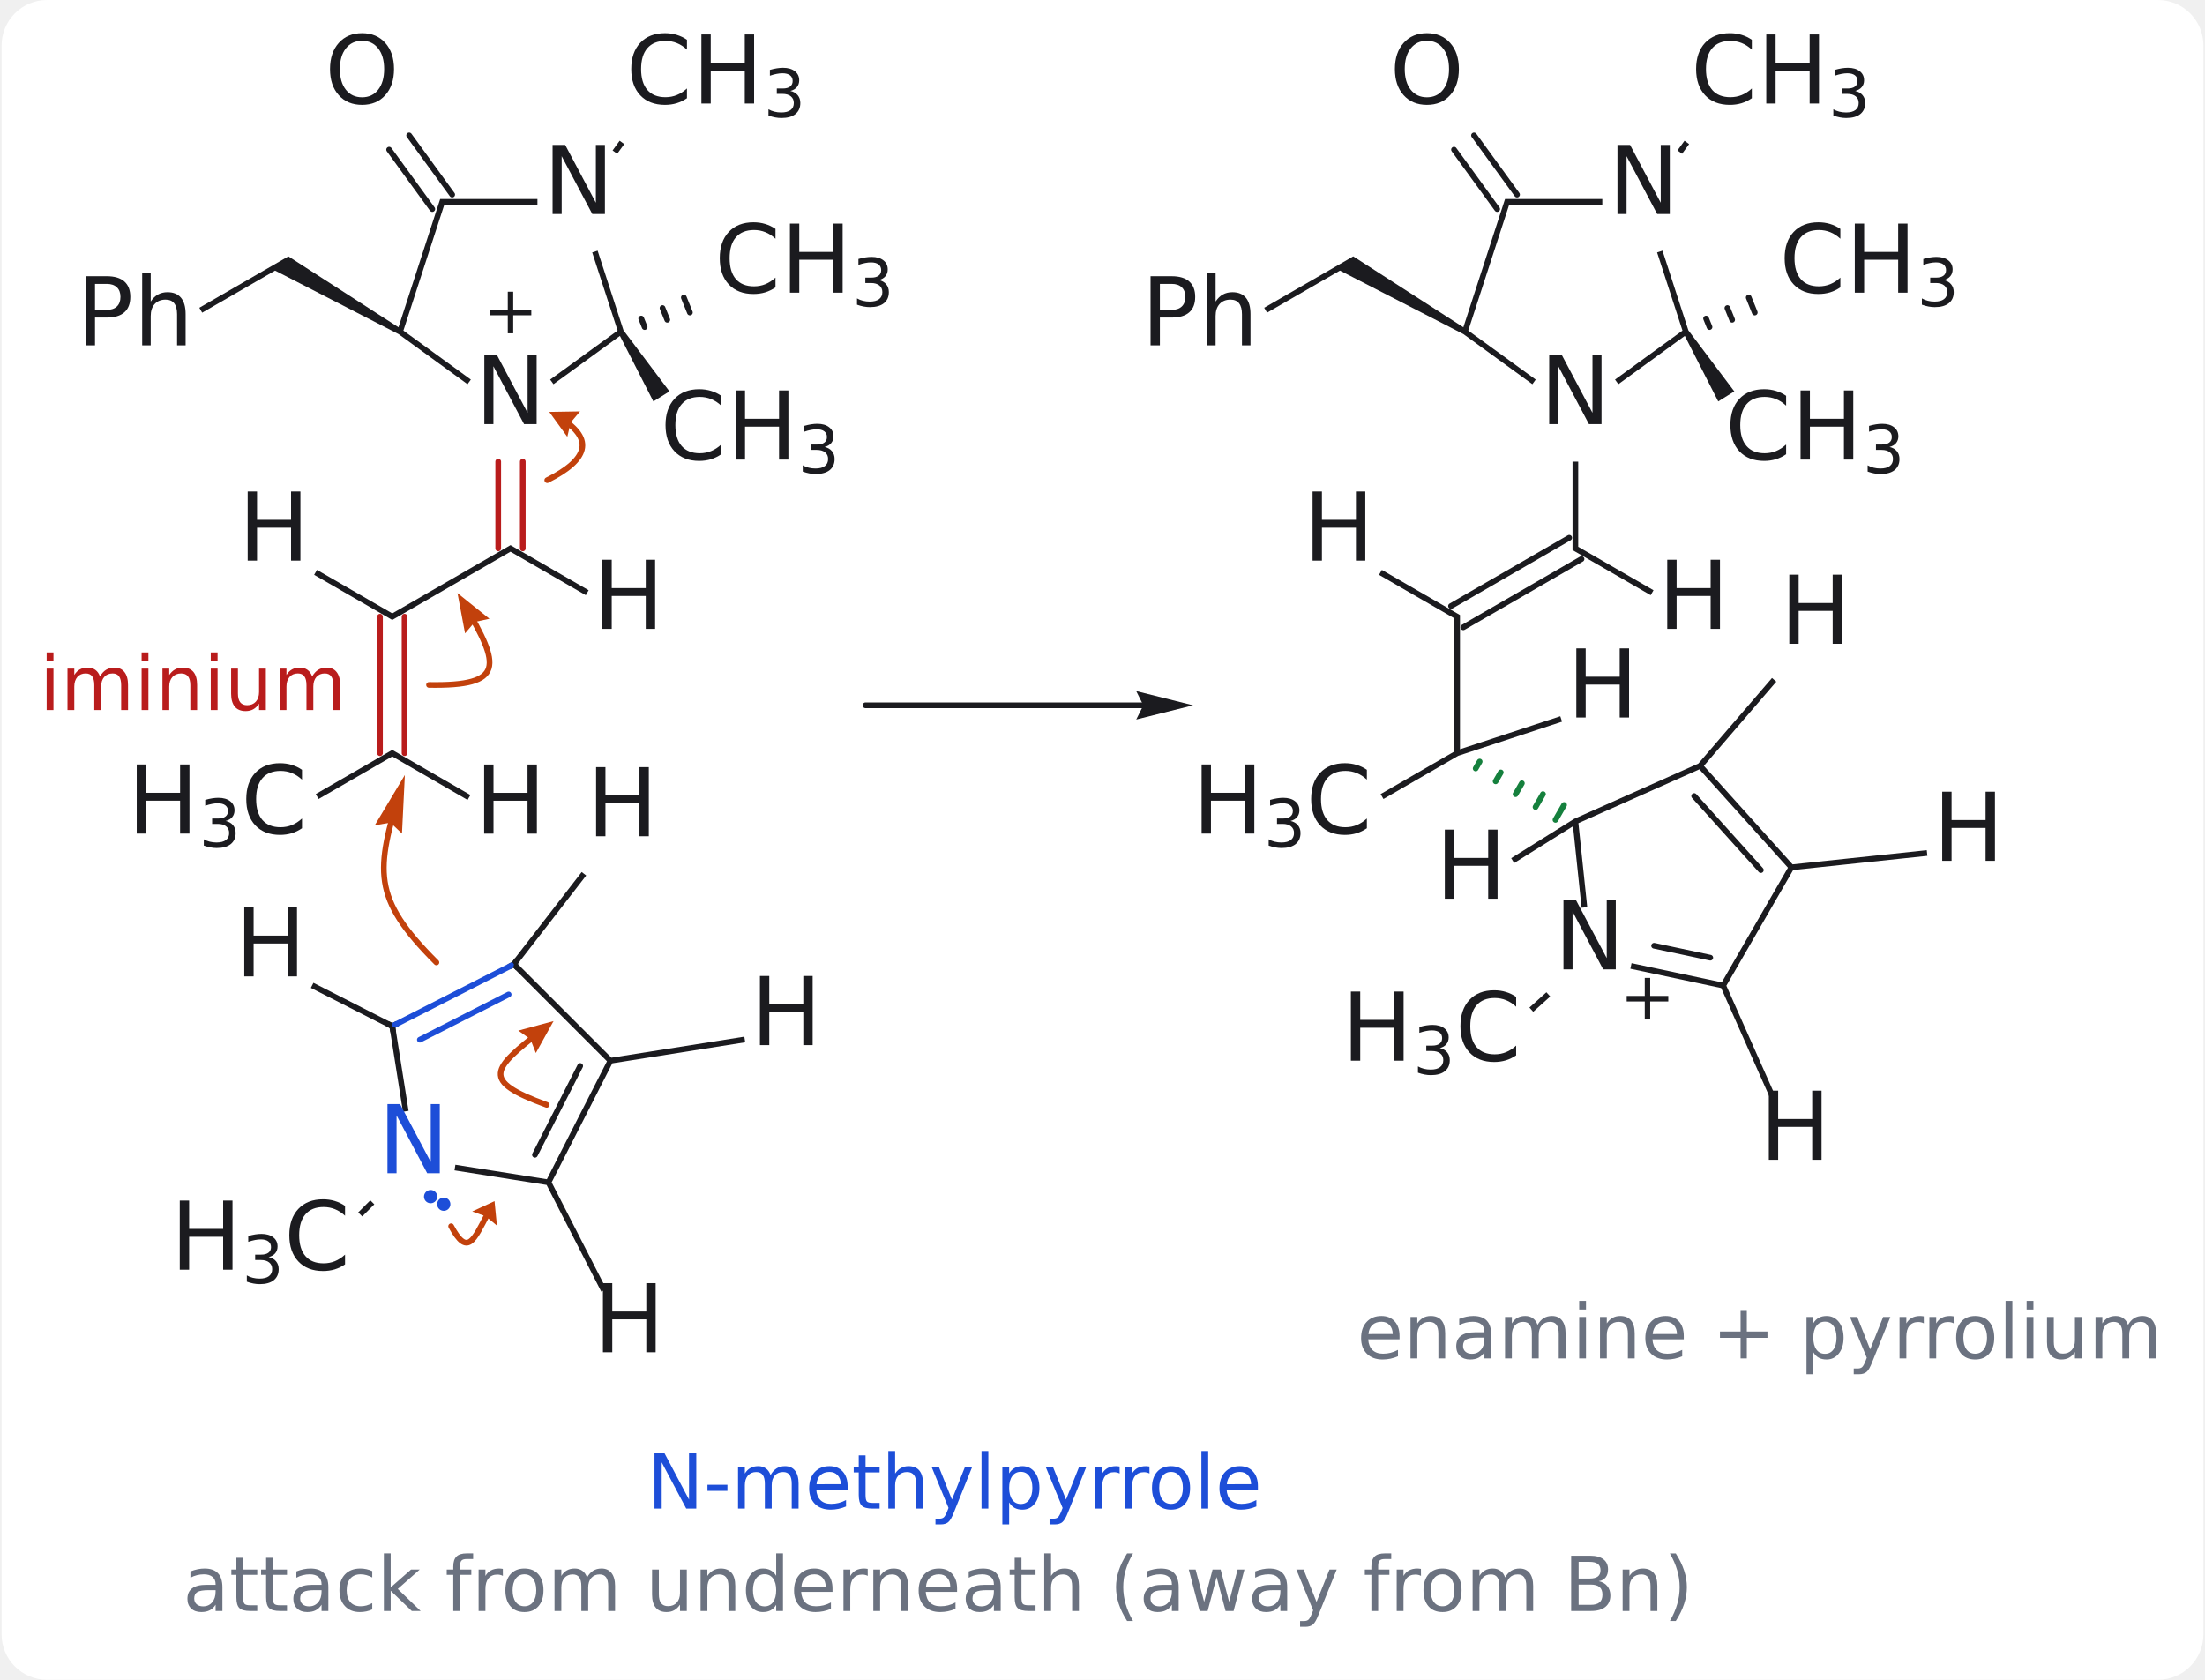
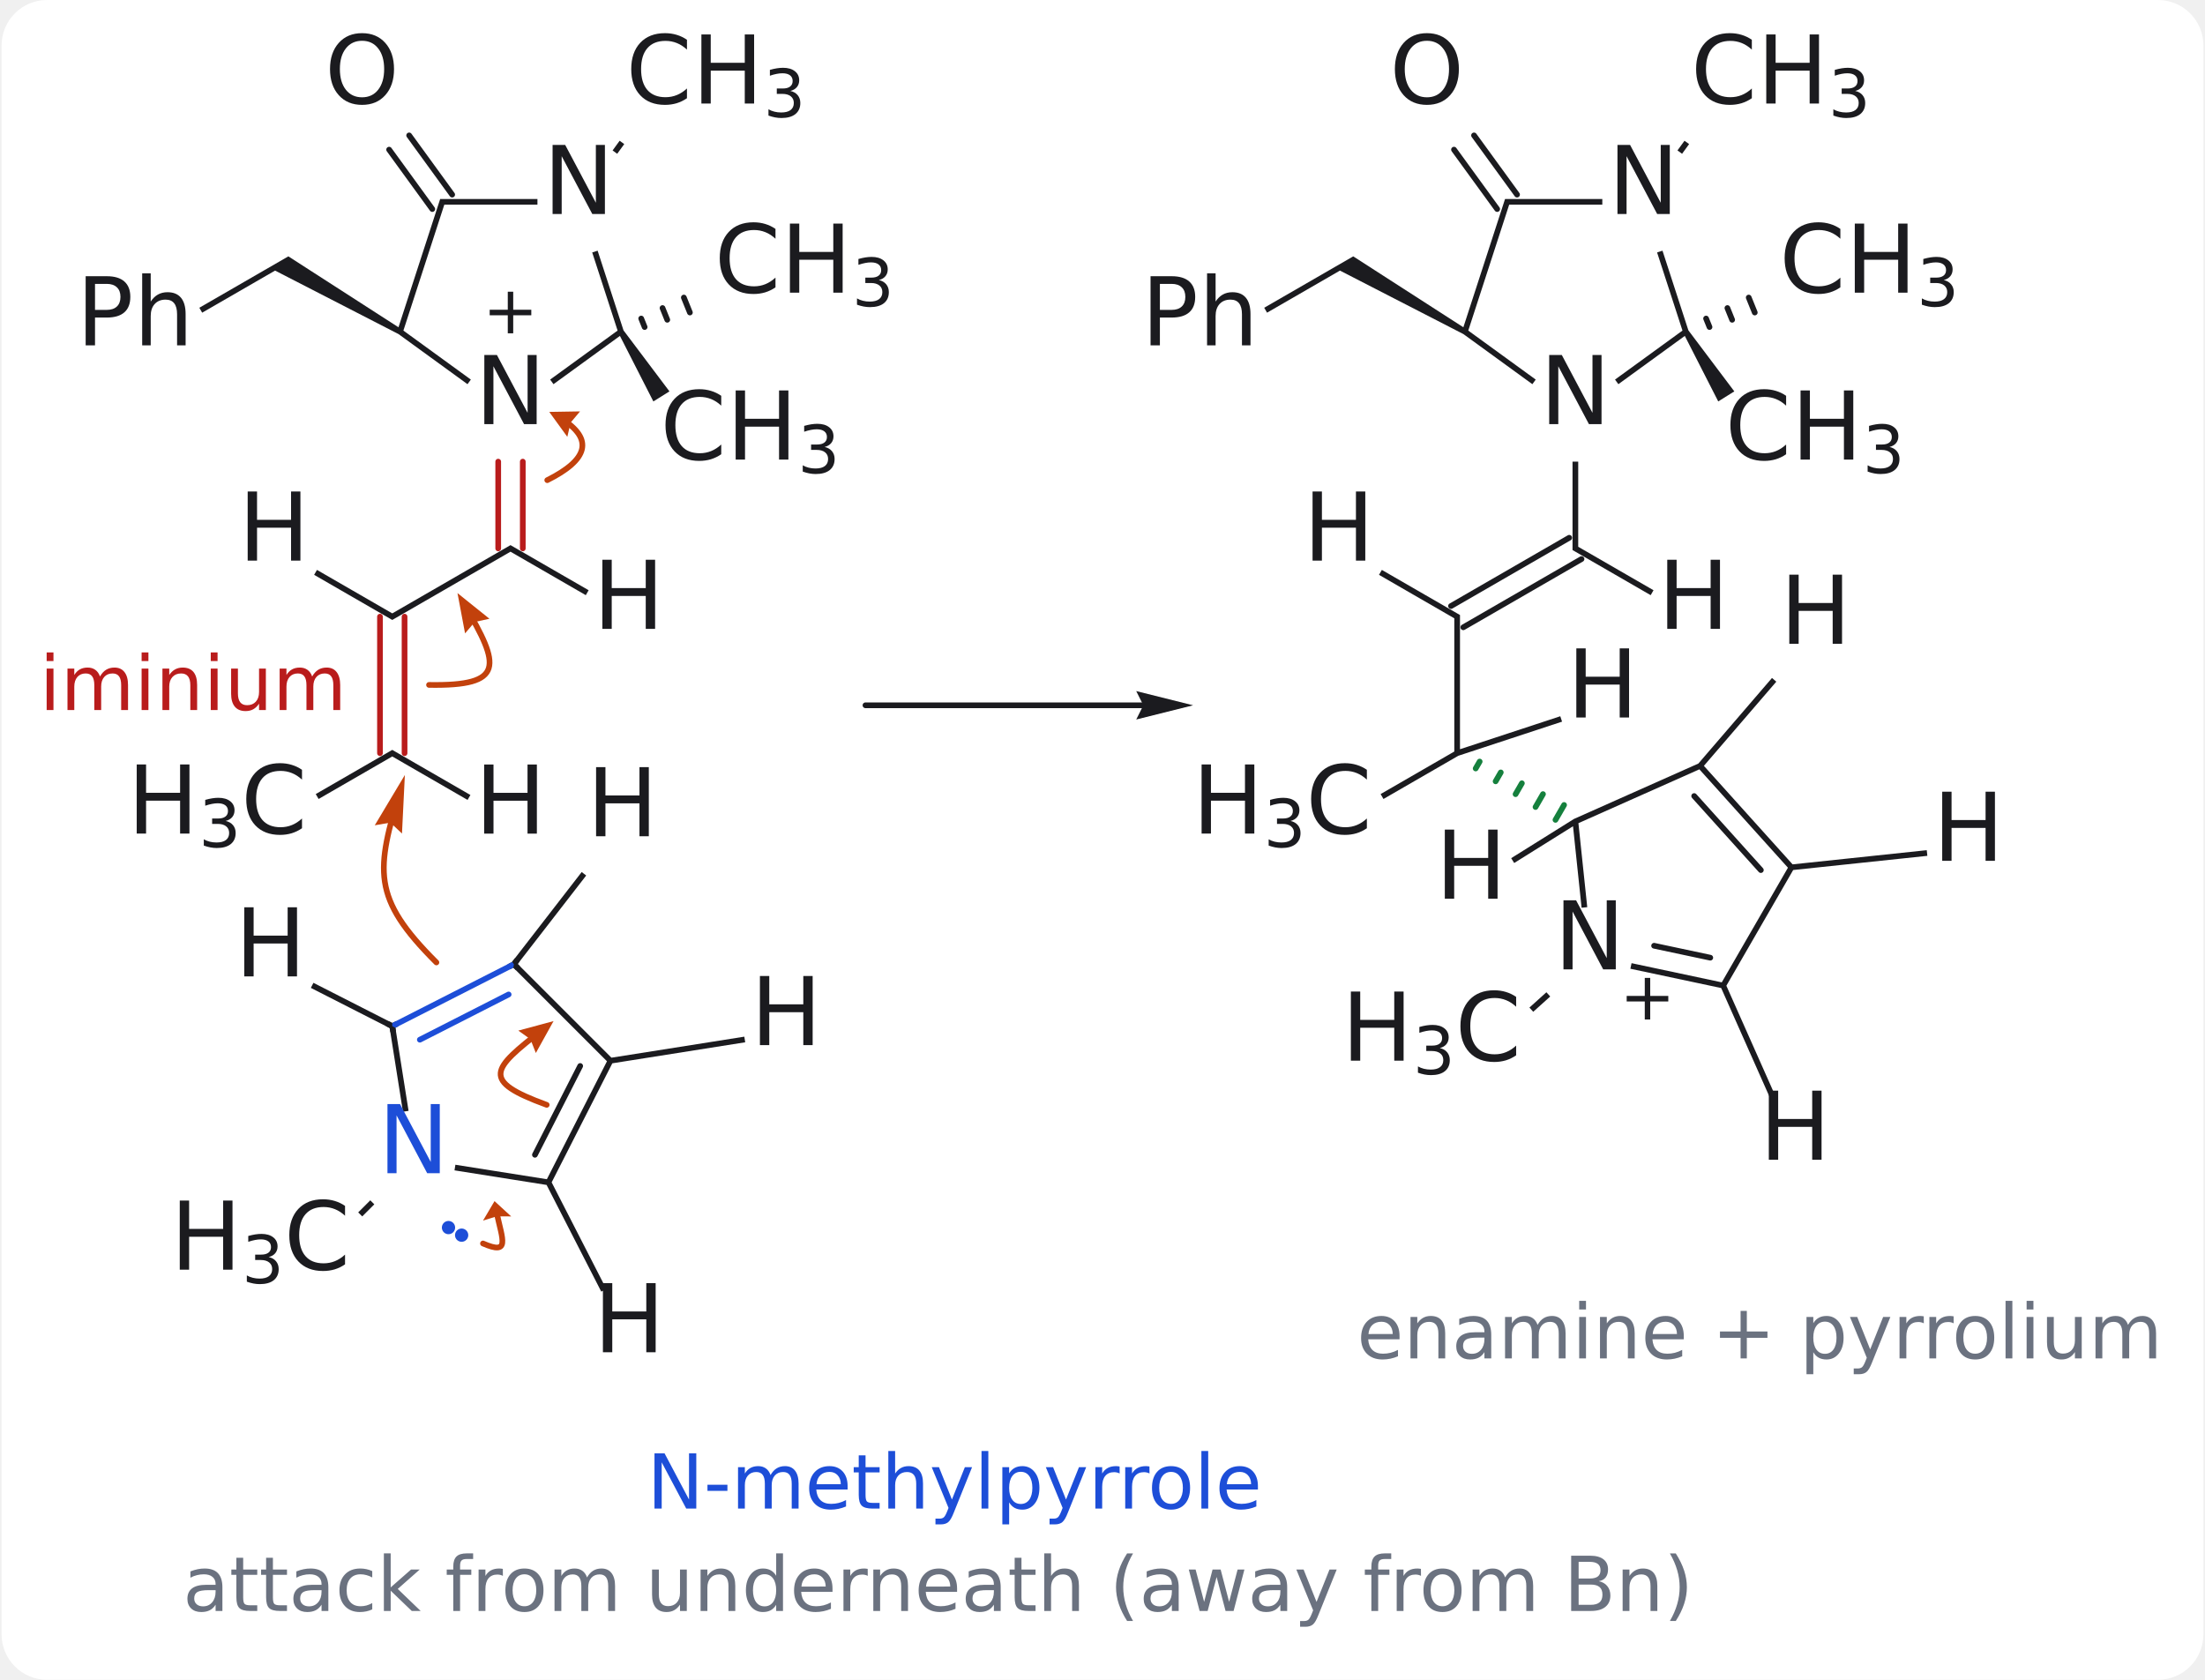
<svg xmlns="http://www.w3.org/2000/svg" viewBox="-156.567 -91.005 677.382 516.838" width="420" height="320">
  <style>.c-ink.fill{fill:#1b1b1f}.c-ink.stroke{stroke:#1b1b1f}.c-arrow.fill{fill:#c2410c}.c-arrow.stroke{stroke:#c2410c}.c-nu.fill{fill:#1d4ed8}.c-nu.stroke{stroke:#1d4ed8}.c-el.fill{fill:#b91c1c}.c-el.stroke{stroke:#b91c1c}.c-good.fill{fill:#15803d}.c-good.stroke{stroke:#15803d}.c-muted.fill{fill:#6b7280}.c-muted.stroke{stroke:#6b7280}.card{fill:#ffffff}@media (prefers-color-scheme: dark){.c-ink.fill{fill:#e6e6ea}.c-ink.stroke{stroke:#e6e6ea}.c-arrow.fill{fill:#ff9f5a}.c-arrow.stroke{stroke:#ff9f5a}.c-nu.fill{fill:#8ab4ff}.c-nu.stroke{stroke:#8ab4ff}.c-el.fill{fill:#ff8a8a}.c-el.stroke{stroke:#ff8a8a}.c-good.fill{fill:#6ee7a0}.c-good.stroke{stroke:#6ee7a0}.c-muted.fill{fill:#9ca3af}.c-muted.stroke{stroke:#9ca3af}.card{fill:#1e1e1e}}</style>
  <rect class="card" x="-156.567" y="-91.005" width="677.382" height="516.838" rx="14" />
  <line class="c-ink stroke" x1="-24.058" y1="-26.683" x2="-37.341" y2="-44.964" stroke-width="1.75" stroke-linecap="round" />
  <line class="c-ink stroke" x1="-17.942" y1="-31.126" x2="-31.18" y2="-49.346" stroke-width="1.75" stroke-linecap="round" />
  <line class="c-ink stroke" x1="41.267" y1="9.619" x2="40.21" y2="7.002" stroke-width="1.75" stroke-linecap="round" />
  <line class="c-ink stroke" x1="48.229" y1="7.385" x2="46.77" y2="3.773" stroke-width="1.75" stroke-linecap="round" />
  <line class="c-ink stroke" x1="55.191" y1="5.151" x2="53.33" y2="0.544" stroke-width="1.75" stroke-linecap="round" />
  <path class="c-el stroke" d="M3.78 51.027 L3.78 77.729 " fill="none" stroke-width="1.75" stroke-linecap="round" stroke-linejoin="round" />
  <path class="c-el stroke" d="M-3.78 51.027 L-3.78 77.729 " fill="none" stroke-width="1.75" stroke-linecap="round" stroke-linejoin="round" />
  <path class="c-el stroke" d="M-32.592 98.729 L-32.592 140.729 " fill="none" stroke-width="1.75" stroke-linecap="round" stroke-linejoin="round" />
  <path class="c-el stroke" d="M-40.152 98.729 L-40.152 140.729 " fill="none" stroke-width="1.75" stroke-linecap="round" stroke-linejoin="round" />
  <path class="c-nu stroke" d="M-27.888 228.891 L-0.57 214.972 " fill="none" stroke-width="1.75" stroke-linecap="round" stroke-linejoin="round" />
  <line class="c-ink stroke" x1="21.438" y1="236.979" x2="7.518" y2="264.297" stroke-width="1.75" stroke-linecap="round" />
  <line class="c-ink stroke" x1="303.542" y1="-26.683" x2="290.259" y2="-44.964" stroke-width="1.75" stroke-linecap="round" />
  <line class="c-ink stroke" x1="309.658" y1="-31.126" x2="296.42" y2="-49.346" stroke-width="1.75" stroke-linecap="round" />
  <line class="c-ink stroke" x1="368.867" y1="9.619" x2="367.81" y2="7.002" stroke-width="1.75" stroke-linecap="round" />
  <line class="c-ink stroke" x1="375.829" y1="7.385" x2="374.37" y2="3.773" stroke-width="1.75" stroke-linecap="round" />
  <line class="c-ink stroke" x1="382.791" y1="5.151" x2="380.93" y2="0.544" stroke-width="1.75" stroke-linecap="round" />
  <line class="c-ink stroke" x1="329.49" y1="81.003" x2="293.118" y2="102.003" stroke-width="1.75" stroke-linecap="round" />
  <line class="c-ink stroke" x1="325.71" y1="74.456" x2="289.338" y2="95.456" stroke-width="1.75" stroke-linecap="round" />
  <path class="c-good stroke" d="M296.928 145.44 L298.157 143.311 " fill="none" stroke-width="1.75" stroke-linecap="round" stroke-linejoin="round" />
  <path class="c-good stroke" d="M303.065 149.393 L304.649 146.65 " fill="none" stroke-width="1.75" stroke-linecap="round" stroke-linejoin="round" />
  <path class="c-good stroke" d="M309.203 153.346 L311.141 149.988 " fill="none" stroke-width="1.75" stroke-linecap="round" stroke-linejoin="round" />
  <path class="c-good stroke" d="M315.34 157.299 L317.633 153.327 " fill="none" stroke-width="1.75" stroke-linecap="round" stroke-linejoin="round" />
  <path class="c-good stroke" d="M321.478 161.252 L324.125 156.666 " fill="none" stroke-width="1.75" stroke-linecap="round" stroke-linejoin="round" />
  <line class="c-ink stroke" x1="364.146" y1="153.916" x2="384.661" y2="176.703" stroke-width="1.75" stroke-linecap="round" />
  <line class="c-ink stroke" x1="369.099" y1="203.657" x2="351.82" y2="199.984" stroke-width="1.75" stroke-linecap="round" />
  <path class="c-ink fill stroke" d="M-35.408 225.22 L-34.415 224.715 L-35.21 223.155 L-36.372 223.747 L-36.372 224.729 Z M-37.167 225.307 L-36.963 226.595 L-35.234 226.321 L-35.408 225.22 L-36.372 224.729 Z M-36.372 223.747 L-37.534 223.155 L-38.329 224.715 L-37.167 225.307 L-36.372 224.729 Z " stroke-width="0" stroke-linecap="round" stroke-linejoin="round" />
  <path class="c-ink fill stroke" d="M0.478 204.971 L-0.907 205.676 L-0.112 207.236 L0.881 206.73 L1.05 205.661 Z M0.881 206.73 L1.669 207.518 L2.906 206.28 L2.214 205.588 L1.05 205.661 Z M2.214 205.588 L2.813 204.813 L1.43 203.742 L0.478 204.971 L1.05 205.661 Z " stroke-width="0" stroke-linecap="round" stroke-linejoin="round" />
  <path class="c-ink fill stroke" d="M13.227 27.2 L33.696 12.328 L33.978 11.042 L32.949 10.708 L12.199 25.784 Z M34.771 10.652 L26.802 -13.877 L25.138 -13.336 L32.949 10.708 L33.978 11.042 Z M8.287 -29.779 L-21.636 -29.779 L-20.364 -28.029 L8.287 -28.029 Z M-21.636 -29.779 L-34.46 9.692 L-33.978 11.042 L-32.949 10.708 L-20.364 -28.029 Z M-34.443 11.785 L-13.227 27.2 L-12.199 25.784 L-32.949 10.708 L-33.978 11.042 Z M32.823 -43.688 L34.991 -46.671 L33.575 -47.7 L31.407 -44.717 Z M33.667 12.35 L43.952 32.507 L48.899 29.415 L34.768 10.642 L33.978 11.042 Z M-34.46 9.692 L-68.34 -12.129 L-72.425 -7.75 L-34.443 11.785 L-33.978 11.042 Z M-68.34 -12.129 L-95.728 3.684 L-94.853 5.199 L-72.425 -7.75 Z M0 78.74 L23.164 92.114 L24.039 90.599 L-0 76.719 Z M-0 76.719 L-36.372 97.719 L-36.372 99.74 L0 78.74 Z M-36.372 97.719 L-59.536 84.345 L-60.411 85.86 L-36.372 99.74 Z M-36.372 141.74 L-13.208 155.114 L-12.333 153.599 L-36.372 139.719 Z M-36.372 139.719 L-59.913 153.311 L-59.038 154.826 L-36.372 141.74 Z M0.881 206.73 L29.68 235.529 L30.748 235.36 L31.052 234.426 L2.214 205.588 L1.05 205.661 Z M29.68 235.529 L11.189 271.818 L11.68 272.782 L12.663 272.781 L31.325 236.154 L30.748 235.36 Z M11.189 271.818 L-16.953 267.362 L-17.227 269.09 L11.104 273.576 L11.68 272.782 Z M-31.361 250.778 L-35.408 225.22 L-36.372 224.729 L-37.167 225.307 L-33.09 251.052 Z M-36.372 223.747 L-60.627 211.389 L-61.421 212.948 L-37.167 225.307 L-36.372 224.729 Z M-43.135 278.307 L-46.852 282.024 L-45.614 283.261 L-41.898 279.545 Z M340.827 27.2 L361.296 12.328 L361.578 11.042 L360.549 10.708 L339.799 25.784 Z M362.371 10.652 L354.402 -13.877 L352.738 -13.336 L360.549 10.708 L361.578 11.042 Z M335.887 -29.779 L305.964 -29.779 L307.236 -28.029 L335.887 -28.029 Z M305.964 -29.779 L293.14 9.692 L293.622 11.042 L294.651 10.708 L307.236 -28.029 Z M293.157 11.785 L314.373 27.2 L315.401 25.784 L294.651 10.708 L293.622 11.042 Z M360.423 -43.688 L362.591 -46.671 L361.175 -47.7 L359.007 -44.717 Z M361.267 12.35 L371.552 32.507 L376.499 29.415 L362.368 10.642 L361.578 11.042 Z M293.14 9.692 L259.26 -12.129 L255.175 -7.75 L293.157 11.785 L293.622 11.042 Z M259.26 -12.129 L231.872 3.684 L232.747 5.199 L255.175 -7.75 Z M326.725 51.027 L326.725 78.235 L328.475 77.224 L328.475 51.027 Z M326.725 78.235 L350.764 92.114 L351.639 90.599 L328.475 77.224 Z M292.103 98.224 L268.064 84.345 L267.189 85.86 L290.353 99.235 Z M290.353 99.235 L290.353 140.224 L291.228 140.729 L292.103 139.52 L292.103 98.224 Z M290.353 140.224 L267.687 153.311 L268.562 154.826 L291.587 141.532 L291.228 140.729 Z M328.537 162.27 L365.746 145.702 L365.971 144.644 L365.436 143.924 L327.188 160.955 L327.6 161.729 Z M365.746 145.702 L392.998 175.971 L394.073 175.858 L394.425 174.941 L367.137 144.631 L365.971 144.644 Z M392.998 175.971 L372.633 211.242 L373.073 212.23 L374.054 212.282 L394.608 176.682 L394.073 175.858 Z M372.633 211.242 L344.884 205.344 L344.52 207.056 L372.455 212.993 L373.073 212.23 Z M331.252 188.109 L328.537 162.27 L327.6 161.729 L326.876 163.214 L329.511 188.292 Z M327.188 160.955 L307.852 173.038 L308.779 174.522 L326.876 163.214 L327.6 161.729 Z M318.69 214.295 L313.462 219.003 L314.633 220.304 L319.861 215.596 Z M2.214 205.588 L23.286 178.374 L21.903 177.302 L0.478 204.971 L1.05 205.661 Z M31.325 236.154 L72.207 229.685 L71.933 227.957 L31.052 234.426 L30.748 235.36 Z M11.104 273.576 L27.923 306.401 L29.48 305.603 L12.663 272.781 L11.68 272.782 Z M291.587 141.532 L323.503 131.032 L322.956 129.37 L292.103 139.52 L291.228 140.729 Z M367.137 144.631 L389.413 118.735 L388.087 117.594 L365.436 143.924 L365.971 144.644 Z M394.608 176.682 L435.882 172.32 L435.698 170.579 L394.425 174.941 L394.073 175.858 Z M372.455 212.993 L387.624 247.137 L389.223 246.427 L374.054 212.282 L373.073 212.23 Z " stroke-width="0" stroke-linecap="round" stroke-linejoin="round" />
  <path class="c-nu fill stroke" d="M-35.408 225.22 L0.881 206.73 L1.05 205.661 L0.478 204.971 L-36.372 223.747 L-36.372 224.729 Z " stroke-width="0" stroke-linecap="round" stroke-linejoin="round" />
  <text class="c-ink fill" xml:space="preserve" x="-10.909" y="19.288" font-family="DejaVu Sans, Noto Sans CJK KR, Noto Sans CJK JP, sans-serif" font-size="29.167" font-weight="normal" font-style="normal" text-decoration="none" dominant-baseline="text-before-edge">N</text>
  <text class="c-ink fill" xml:space="preserve" x="-8.553" y="-2.587" font-family="DejaVu Sans, Noto Sans CJK KR, Noto Sans CJK JP, sans-serif" font-size="20.417" font-weight="normal" font-style="normal" text-decoration="none" dominant-baseline="text-before-edge">+</text>
  <text class="c-ink fill" xml:space="preserve" x="10.091" y="-45.346" font-family="DejaVu Sans, Noto Sans CJK KR, Noto Sans CJK JP, sans-serif" font-size="29.167" font-weight="normal" font-style="normal" text-decoration="none" dominant-baseline="text-before-edge">N</text>
  <text class="c-ink fill" xml:space="preserve" x="-57.166" y="-79.338" font-family="DejaVu Sans, Noto Sans CJK KR, Noto Sans CJK JP, sans-serif" font-size="29.167" font-weight="normal" font-style="normal" text-decoration="none" dominant-baseline="text-before-edge">O</text>
  <text class="c-ink fill" xml:space="preserve" x="35.505" y="-79.338" font-family="DejaVu Sans, Noto Sans CJK KR, Noto Sans CJK JP, sans-serif" font-size="29.167" font-weight="normal" font-style="normal" text-decoration="none" dominant-baseline="text-before-edge">CH</text>
  <text class="c-ink fill" xml:space="preserve" x="77.802" y="-69.13" font-family="DejaVu Sans, Noto Sans CJK KR, Noto Sans CJK JP, sans-serif" font-size="20.417" font-weight="normal" font-style="normal" text-decoration="none" dominant-baseline="text-before-edge">3</text>
  <text class="c-ink fill" xml:space="preserve" x="62.738" y="-21.147" font-family="DejaVu Sans, Noto Sans CJK KR, Noto Sans CJK JP, sans-serif" font-size="29.167" font-weight="normal" font-style="normal" text-decoration="none" dominant-baseline="text-before-edge">CH</text>
  <text class="c-ink fill" xml:space="preserve" x="105.035" y="-10.939" font-family="DejaVu Sans, Noto Sans CJK KR, Noto Sans CJK JP, sans-serif" font-size="20.417" font-weight="normal" font-style="normal" text-decoration="none" dominant-baseline="text-before-edge">3</text>
  <text class="c-ink fill" xml:space="preserve" x="46.051" y="30.202" font-family="DejaVu Sans, Noto Sans CJK KR, Noto Sans CJK JP, sans-serif" font-size="29.167" font-weight="normal" font-style="normal" text-decoration="none" dominant-baseline="text-before-edge">CH</text>
  <text class="c-ink fill" xml:space="preserve" x="88.348" y="40.41" font-family="DejaVu Sans, Noto Sans CJK KR, Noto Sans CJK JP, sans-serif" font-size="20.417" font-weight="normal" font-style="normal" text-decoration="none" dominant-baseline="text-before-edge">3</text>
  <text class="c-ink fill" xml:space="preserve" x="-133.553" y="-4.951" font-family="DejaVu Sans, Noto Sans CJK KR, Noto Sans CJK JP, sans-serif" font-size="29.167" font-weight="normal" font-style="normal" text-decoration="none" dominant-baseline="text-before-edge">Ph</text>
  <text class="c-ink fill" xml:space="preserve" x="25.406" y="82.288" font-family="DejaVu Sans, Noto Sans CJK KR, Noto Sans CJK JP, sans-serif" font-size="29.167" font-weight="normal" font-style="normal" text-decoration="none" dominant-baseline="text-before-edge">H</text>
  <text class="c-ink fill" xml:space="preserve" x="-83.71" y="61.288" font-family="DejaVu Sans, Noto Sans CJK KR, Noto Sans CJK JP, sans-serif" font-size="29.167" font-weight="normal" font-style="normal" text-decoration="none" dominant-baseline="text-before-edge">H</text>
  <text class="c-ink fill" xml:space="preserve" x="-10.966" y="145.288" font-family="DejaVu Sans, Noto Sans CJK KR, Noto Sans CJK JP, sans-serif" font-size="29.167" font-weight="normal" font-style="normal" text-decoration="none" dominant-baseline="text-before-edge">H</text>
  <text class="c-ink fill" xml:space="preserve" x="-117.848" y="145.273" font-family="DejaVu Sans, Noto Sans CJK KR, Noto Sans CJK JP, sans-serif" font-size="29.167" font-weight="normal" font-style="normal" text-decoration="none" dominant-baseline="text-before-edge">H</text>
  <text class="c-ink fill" xml:space="preserve" x="-95.916" y="155.482" font-family="DejaVu Sans, Noto Sans CJK KR, Noto Sans CJK JP, sans-serif" font-size="20.417" font-weight="normal" font-style="normal" text-decoration="none" dominant-baseline="text-before-edge">3</text>
  <text class="c-ink fill" xml:space="preserve" x="-82.927" y="145.273" font-family="DejaVu Sans, Noto Sans CJK KR, Noto Sans CJK JP, sans-serif" font-size="29.167" font-weight="normal" font-style="normal" text-decoration="none" dominant-baseline="text-before-edge">C</text>
  <text class="c-nu fill" xml:space="preserve" x="-40.712" y="249.771" font-family="DejaVu Sans, Noto Sans CJK KR, Noto Sans CJK JP, sans-serif" font-size="29.167" font-weight="normal" font-style="normal" text-decoration="none" dominant-baseline="text-before-edge">N</text>
-   <path class="c-nu fill stroke" d="M-21.543 278.921 C-21.221 278.363 -20.507 278.171 -19.949 278.493 C-19.391 278.816 -19.2 279.529 -19.522 280.087 C-19.844 280.645 -20.558 280.836 -21.116 280.514 C-21.674 280.192 -21.865 279.478 -21.543 278.921 Z " stroke-width="1.75" stroke-linecap="round" stroke-linejoin="round" />
-   <path class="c-nu fill stroke" d="M-25.584 276.587 C-25.262 276.029 -24.549 275.838 -23.991 276.16 C-23.433 276.482 -23.241 277.196 -23.564 277.754 C-23.886 278.312 -24.599 278.503 -25.157 278.181 C-25.715 277.859 -25.906 277.145 -25.584 276.587 Z " stroke-width="1.75" stroke-linecap="round" stroke-linejoin="round" />
+   <path class="c-nu fill stroke" d="M-16.043 288.447 C-15.721 287.889 -15.007 287.698 -14.449 288.02 C-13.891 288.342 -13.7 289.055 -14.022 289.613 C-14.344 290.171 -15.058 290.363 -15.616 290.04 C-16.174 289.718 -16.365 289.005 -16.043 288.447 Z " stroke-width="1.75" stroke-linecap="round" stroke-linejoin="round" />
+   <path class="c-nu fill stroke" d="M-20.084 286.113 C-19.762 285.555 -19.049 285.364 -18.491 285.686 C-17.933 286.009 -17.741 286.722 -18.064 287.28 C-18.386 287.838 -19.099 288.029 -19.657 287.707 C-20.215 287.385 -20.406 286.671 -20.084 286.113 Z " stroke-width="1.75" stroke-linecap="round" stroke-linejoin="round" />
  <text class="c-ink fill" xml:space="preserve" x="-84.76" y="189.22" font-family="DejaVu Sans, Noto Sans CJK KR, Noto Sans CJK JP, sans-serif" font-size="29.167" font-weight="normal" font-style="normal" text-decoration="none" dominant-baseline="text-before-edge">H</text>
  <text class="c-ink fill" xml:space="preserve" x="-104.606" y="279.455" font-family="DejaVu Sans, Noto Sans CJK KR, Noto Sans CJK JP, sans-serif" font-size="29.167" font-weight="normal" font-style="normal" text-decoration="none" dominant-baseline="text-before-edge">H</text>
  <text class="c-ink fill" xml:space="preserve" x="-82.674" y="289.663" font-family="DejaVu Sans, Noto Sans CJK KR, Noto Sans CJK JP, sans-serif" font-size="20.417" font-weight="normal" font-style="normal" text-decoration="none" dominant-baseline="text-before-edge">3</text>
  <text class="c-ink fill" xml:space="preserve" x="-69.684" y="279.455" font-family="DejaVu Sans, Noto Sans CJK KR, Noto Sans CJK JP, sans-serif" font-size="29.167" font-weight="normal" font-style="normal" text-decoration="none" dominant-baseline="text-before-edge">C</text>
  <text class="c-ink fill" xml:space="preserve" x="316.691" y="19.288" font-family="DejaVu Sans, Noto Sans CJK KR, Noto Sans CJK JP, sans-serif" font-size="29.167" font-weight="normal" font-style="normal" text-decoration="none" dominant-baseline="text-before-edge">N</text>
  <text class="c-ink fill" xml:space="preserve" x="337.691" y="-45.346" font-family="DejaVu Sans, Noto Sans CJK KR, Noto Sans CJK JP, sans-serif" font-size="29.167" font-weight="normal" font-style="normal" text-decoration="none" dominant-baseline="text-before-edge">N</text>
  <text class="c-ink fill" xml:space="preserve" x="270.434" y="-79.338" font-family="DejaVu Sans, Noto Sans CJK KR, Noto Sans CJK JP, sans-serif" font-size="29.167" font-weight="normal" font-style="normal" text-decoration="none" dominant-baseline="text-before-edge">O</text>
  <text class="c-ink fill" xml:space="preserve" x="363.105" y="-79.338" font-family="DejaVu Sans, Noto Sans CJK KR, Noto Sans CJK JP, sans-serif" font-size="29.167" font-weight="normal" font-style="normal" text-decoration="none" dominant-baseline="text-before-edge">CH</text>
  <text class="c-ink fill" xml:space="preserve" x="405.402" y="-69.13" font-family="DejaVu Sans, Noto Sans CJK KR, Noto Sans CJK JP, sans-serif" font-size="20.417" font-weight="normal" font-style="normal" text-decoration="none" dominant-baseline="text-before-edge">3</text>
  <text class="c-ink fill" xml:space="preserve" x="390.338" y="-21.147" font-family="DejaVu Sans, Noto Sans CJK KR, Noto Sans CJK JP, sans-serif" font-size="29.167" font-weight="normal" font-style="normal" text-decoration="none" dominant-baseline="text-before-edge">CH</text>
  <text class="c-ink fill" xml:space="preserve" x="432.635" y="-10.939" font-family="DejaVu Sans, Noto Sans CJK KR, Noto Sans CJK JP, sans-serif" font-size="20.417" font-weight="normal" font-style="normal" text-decoration="none" dominant-baseline="text-before-edge">3</text>
  <text class="c-ink fill" xml:space="preserve" x="373.651" y="30.202" font-family="DejaVu Sans, Noto Sans CJK KR, Noto Sans CJK JP, sans-serif" font-size="29.167" font-weight="normal" font-style="normal" text-decoration="none" dominant-baseline="text-before-edge">CH</text>
  <text class="c-ink fill" xml:space="preserve" x="415.948" y="40.41" font-family="DejaVu Sans, Noto Sans CJK KR, Noto Sans CJK JP, sans-serif" font-size="20.417" font-weight="normal" font-style="normal" text-decoration="none" dominant-baseline="text-before-edge">3</text>
  <text class="c-ink fill" xml:space="preserve" x="194.047" y="-4.951" font-family="DejaVu Sans, Noto Sans CJK KR, Noto Sans CJK JP, sans-serif" font-size="29.167" font-weight="normal" font-style="normal" text-decoration="none" dominant-baseline="text-before-edge">Ph</text>
  <text class="c-ink fill" xml:space="preserve" x="353.006" y="82.288" font-family="DejaVu Sans, Noto Sans CJK KR, Noto Sans CJK JP, sans-serif" font-size="29.167" font-weight="normal" font-style="normal" text-decoration="none" dominant-baseline="text-before-edge">H</text>
  <text class="c-ink fill" xml:space="preserve" x="243.89" y="61.288" font-family="DejaVu Sans, Noto Sans CJK KR, Noto Sans CJK JP, sans-serif" font-size="29.167" font-weight="normal" font-style="normal" text-decoration="none" dominant-baseline="text-before-edge">H</text>
  <text class="c-ink fill" xml:space="preserve" x="209.752" y="145.273" font-family="DejaVu Sans, Noto Sans CJK KR, Noto Sans CJK JP, sans-serif" font-size="29.167" font-weight="normal" font-style="normal" text-decoration="none" dominant-baseline="text-before-edge">H</text>
  <text class="c-ink fill" xml:space="preserve" x="231.684" y="155.482" font-family="DejaVu Sans, Noto Sans CJK KR, Noto Sans CJK JP, sans-serif" font-size="20.417" font-weight="normal" font-style="normal" text-decoration="none" dominant-baseline="text-before-edge">3</text>
  <text class="c-ink fill" xml:space="preserve" x="244.673" y="145.273" font-family="DejaVu Sans, Noto Sans CJK KR, Noto Sans CJK JP, sans-serif" font-size="29.167" font-weight="normal" font-style="normal" text-decoration="none" dominant-baseline="text-before-edge">C</text>
  <text class="c-ink fill" xml:space="preserve" x="321.08" y="187.057" font-family="DejaVu Sans, Noto Sans CJK KR, Noto Sans CJK JP, sans-serif" font-size="29.167" font-weight="normal" font-style="normal" text-decoration="none" dominant-baseline="text-before-edge">N</text>
  <text class="c-ink fill" xml:space="preserve" x="284.58" y="165.317" font-family="DejaVu Sans, Noto Sans CJK KR, Noto Sans CJK JP, sans-serif" font-size="29.167" font-weight="normal" font-style="normal" text-decoration="none" dominant-baseline="text-before-edge">H</text>
  <text class="c-ink fill" xml:space="preserve" x="255.674" y="215.144" font-family="DejaVu Sans, Noto Sans CJK KR, Noto Sans CJK JP, sans-serif" font-size="29.167" font-weight="normal" font-style="normal" text-decoration="none" dominant-baseline="text-before-edge">H</text>
  <text class="c-ink fill" xml:space="preserve" x="277.606" y="225.353" font-family="DejaVu Sans, Noto Sans CJK KR, Noto Sans CJK JP, sans-serif" font-size="20.417" font-weight="normal" font-style="normal" text-decoration="none" dominant-baseline="text-before-edge">3</text>
  <text class="c-ink fill" xml:space="preserve" x="290.596" y="215.144" font-family="DejaVu Sans, Noto Sans CJK KR, Noto Sans CJK JP, sans-serif" font-size="29.167" font-weight="normal" font-style="normal" text-decoration="none" dominant-baseline="text-before-edge">C</text>
  <text class="c-ink fill" xml:space="preserve" x="23.474" y="146.098" font-family="DejaVu Sans, Noto Sans CJK KR, Noto Sans CJK JP, sans-serif" font-size="29.167" font-weight="normal" font-style="normal" text-decoration="none" dominant-baseline="text-before-edge">H</text>
  <text class="c-ink fill" xml:space="preserve" x="73.874" y="210.358" font-family="DejaVu Sans, Noto Sans CJK KR, Noto Sans CJK JP, sans-serif" font-size="29.167" font-weight="normal" font-style="normal" text-decoration="none" dominant-baseline="text-before-edge">H</text>
  <text class="c-ink fill" xml:space="preserve" x="25.574" y="304.858" font-family="DejaVu Sans, Noto Sans CJK KR, Noto Sans CJK JP, sans-serif" font-size="29.167" font-weight="normal" font-style="normal" text-decoration="none" dominant-baseline="text-before-edge">H</text>
  <text class="c-ink fill" xml:space="preserve" x="325.034" y="109.558" font-family="DejaVu Sans, Noto Sans CJK KR, Noto Sans CJK JP, sans-serif" font-size="29.167" font-weight="normal" font-style="normal" text-decoration="none" dominant-baseline="text-before-edge">H</text>
  <text class="c-ink fill" xml:space="preserve" x="390.554" y="86.878" font-family="DejaVu Sans, Noto Sans CJK KR, Noto Sans CJK JP, sans-serif" font-size="29.167" font-weight="normal" font-style="normal" text-decoration="none" dominant-baseline="text-before-edge">H</text>
  <text class="c-ink fill" xml:space="preserve" x="437.594" y="153.658" font-family="DejaVu Sans, Noto Sans CJK KR, Noto Sans CJK JP, sans-serif" font-size="29.167" font-weight="normal" font-style="normal" text-decoration="none" dominant-baseline="text-before-edge">H</text>
  <text class="c-ink fill" xml:space="preserve" x="384.254" y="245.638" font-family="DejaVu Sans, Noto Sans CJK KR, Noto Sans CJK JP, sans-serif" font-size="29.167" font-weight="normal" font-style="normal" text-decoration="none" dominant-baseline="text-before-edge">H</text>
  <path class="c-ink stroke" d="M109.2 126 L205.625 126 " fill="none" stroke-width="1.75" stroke-linecap="round" stroke-linejoin="round" />
  <path class="c-ink fill stroke" d="M210 126 L192.5 121.625 L194.688 126 L192.5 130.375 Z " stroke-width="0" stroke-linecap="round" stroke-linejoin="round" />
  <path class="c-arrow stroke" d="M11.31 56.729 C23.887 50.441 25.659 44.153 15.739 37.864 " fill="none" stroke-width="1.75" stroke-linecap="round" stroke-linejoin="round" />
  <path class="c-arrow fill stroke" d="M11.922 35.729 L17.481 43.401 L18.498 39.018 L21.395 35.574 Z " stroke-width="0" stroke-linecap="round" stroke-linejoin="round" />
  <path class="c-arrow stroke" d="M-25.062 119.729 C-1.622 120.116 -3.167 113.745 -14.072 95.238 " fill="none" stroke-width="1.75" stroke-linecap="round" stroke-linejoin="round" />
  <path class="c-arrow fill stroke" d="M-16.311 91.477 L-13.979 103.873 L-10.988 100.355 L-6.475 99.374 Z " stroke-width="0" stroke-linecap="round" stroke-linejoin="round" />
  <path class="c-arrow stroke" d="M-22.796 205.118 C-42.855 185.107 -41.373 176.853 -33.765 151.63 " fill="none" stroke-width="1.75" stroke-linecap="round" stroke-linejoin="round" />
  <path class="c-arrow fill stroke" d="M-32.497 147.441 L-41.759 162.92 L-36.938 162.096 L-33.385 165.458 Z " stroke-width="0" stroke-linecap="round" stroke-linejoin="round" />
  <path class="c-arrow stroke" d="M11.137 248.936 C-9.333 241.463 -5.74 238.004 9.8 225.856 " fill="none" stroke-width="1.75" stroke-linecap="round" stroke-linejoin="round" />
  <path class="c-arrow fill stroke" d="M13.247 223.162 L2.405 226.093 L6.12 228.741 L7.799 232.983 Z " stroke-width="0" stroke-linecap="round" stroke-linejoin="round" />
-   <path class="c-arrow stroke" d="M-18.266 286.282 C-13.236 295.604 -11.387 290.747 -6.98 282.348 " fill="none" stroke-width="1.75" stroke-linecap="round" stroke-linejoin="round" />
-   <path class="c-arrow fill stroke" d="M-4.913 278.554 L-11.774 281.74 L-7.593 283.242 L-4.178 286.083 Z " stroke-width="0" stroke-linecap="round" stroke-linejoin="round" />
+   <path class="c-arrow stroke" d="M-8.467 291.59 C-0.041 295.248 -2.46 290.479 -4.228 282.274 " fill="none" stroke-width="1.75" stroke-linecap="round" stroke-linejoin="round" />
+   <path class="c-arrow fill stroke" d="M-4.913 278.554 L-8.449 284.542 L-4.22 283.232 L0.207 283.259 Z " stroke-width="0" stroke-linecap="round" stroke-linejoin="round" />
  <text class="c-el fill" xml:space="preserve" x="-144.9" y="111.3" font-family="DejaVu Sans, Noto Sans CJK KR, Noto Sans CJK JP, sans-serif" font-size="23.333" font-weight="normal" font-style="normal" text-decoration="none" dominant-baseline="text-before-edge">iminium</text>
  <text class="c-ink fill" xml:space="preserve" x="341.229" y="208.538" font-family="DejaVu Sans, Noto Sans CJK KR, Noto Sans CJK JP, sans-serif" font-size="20.417" font-weight="normal" font-style="normal" text-decoration="none" dominant-baseline="text-before-edge">+</text>
  <text class="c-nu fill" xml:space="preserve" x="42" y="357" font-family="DejaVu Sans, Noto Sans CJK KR, Noto Sans CJK JP, sans-serif" font-size="23.333" font-weight="normal" font-style="normal" text-decoration="none" dominant-baseline="text-before-edge">N-methylpyrrole</text>
  <text class="c-muted fill" xml:space="preserve" x="-100.8" y="388.5" font-family="DejaVu Sans, Noto Sans CJK KR, Noto Sans CJK JP, sans-serif" font-size="23.333" font-weight="normal" font-style="normal" text-decoration="none" dominant-baseline="text-before-edge">attack from underneath (away from Bn)</text>
  <text class="c-muted fill" xml:space="preserve" x="260.4" y="310.8" font-family="DejaVu Sans, Noto Sans CJK KR, Noto Sans CJK JP, sans-serif" font-size="23.333" font-weight="normal" font-style="normal" text-decoration="none" dominant-baseline="text-before-edge">enamine + pyrrolium</text>
</svg>
